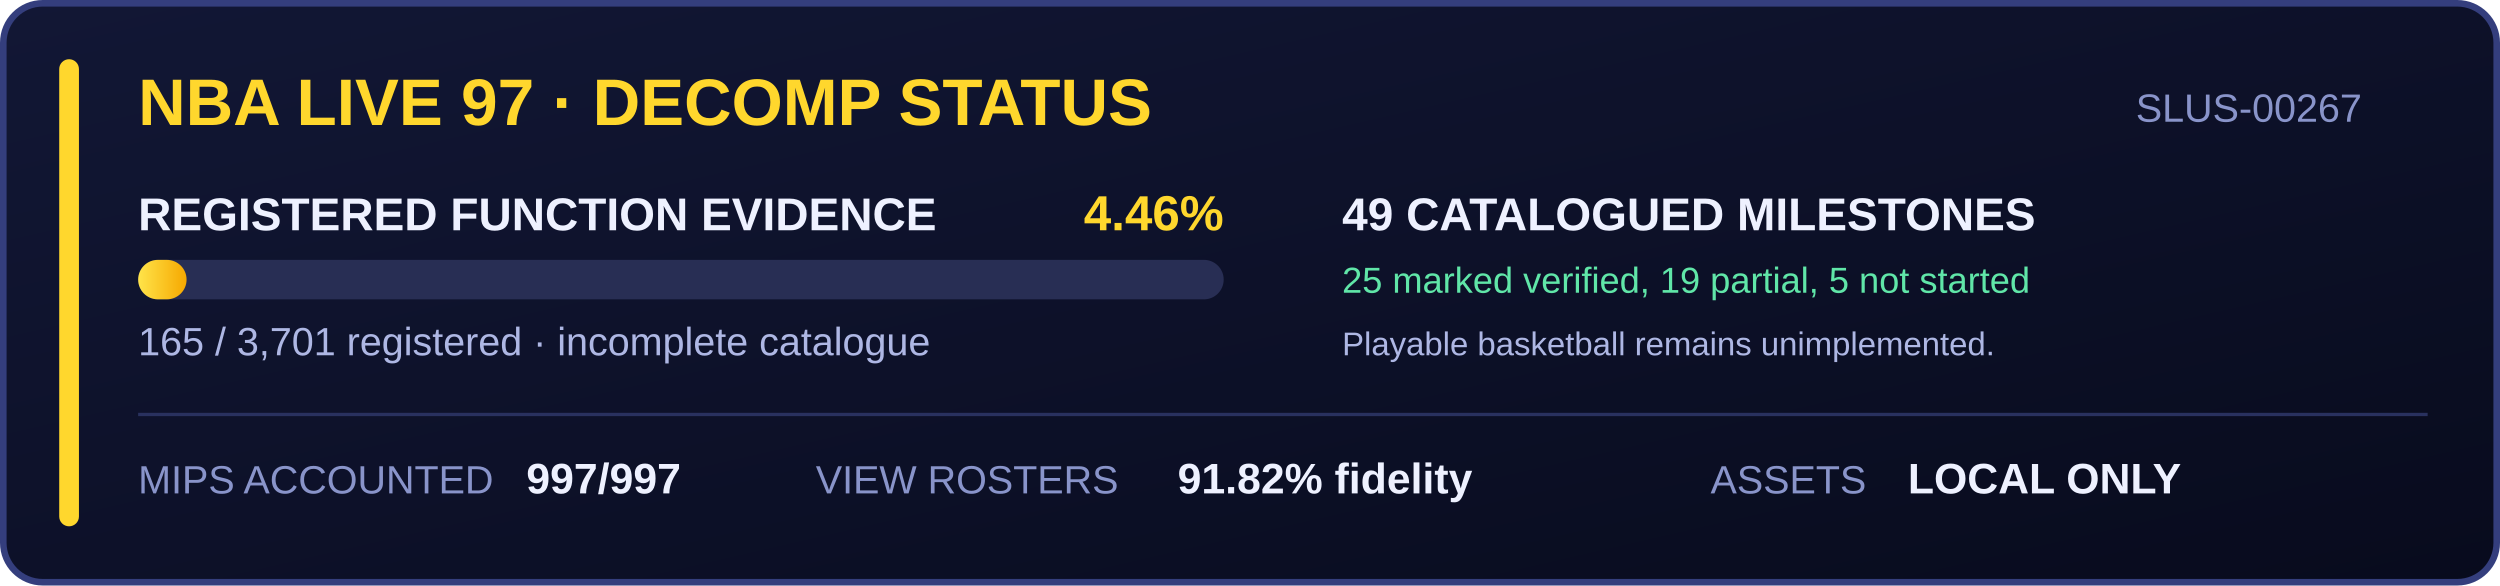
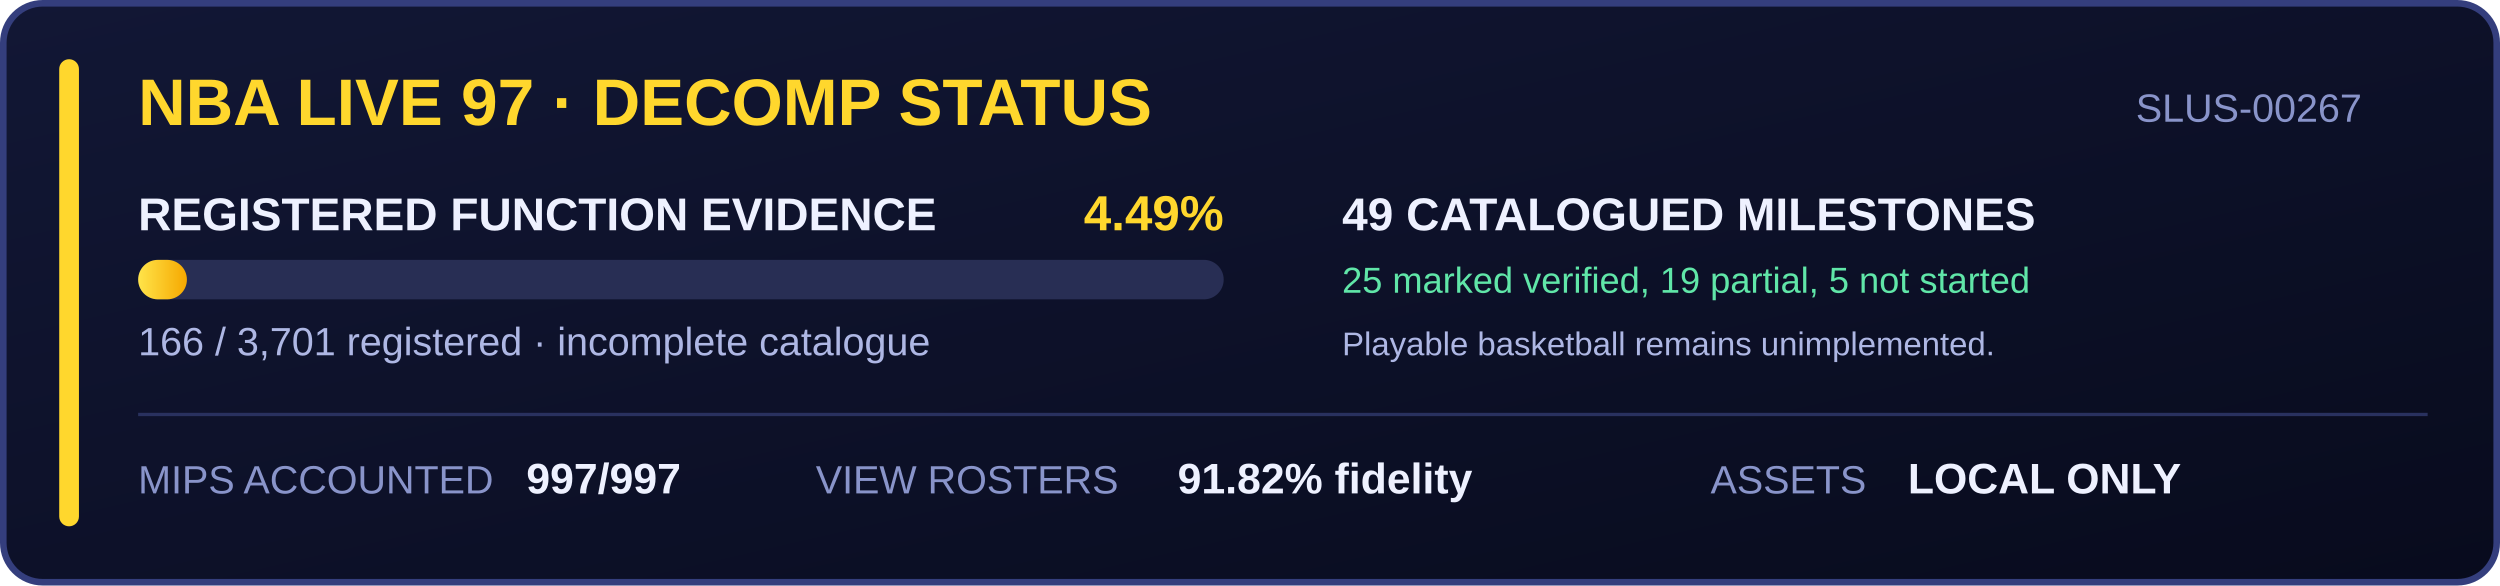
<svg xmlns="http://www.w3.org/2000/svg" width="760" height="178" viewBox="0 0 760 178" role="img" aria-labelledby="title desc">
  <defs>
    <linearGradient id="panel" x1="0" y1="0" x2="1" y2="1">
      <stop stop-color="#121735" />
      <stop offset="1" stop-color="#080b1d" />
    </linearGradient>
    <linearGradient id="gold" x1="0" y1="0" x2="1" y2="0">
      <stop stop-color="#ffe44a" />
      <stop offset="1" stop-color="#f6a800" />
    </linearGradient>
  </defs>
  <rect x="1" y="1" width="758" height="176" rx="12" fill="url(#panel)" stroke="#343e7d" stroke-width="2" />
  <rect x="18" y="18" width="6" height="142" rx="3" fill="#ffd72d" />
  <g font-family="Segoe UI, Arial, sans-serif">
    <text x="42" y="38" fill="#ffd72d" font-size="20" font-weight="700">NBA LIVE 97 · DECOMP STATUS</text>
    <text x="718" y="37" fill="#8994ca" font-size="12" text-anchor="end">SLUS-00267</text>
    <text x="42" y="70" fill="#eef1ff" font-size="14" font-weight="600">REGISTERED FUNCTION EVIDENCE</text>
-     <text x="372" y="70" fill="#ffd72d" font-size="15" font-weight="700" text-anchor="end">4.46%</text>
+     <text x="372" y="70" fill="#ffd72d" font-size="15" font-weight="700" text-anchor="end">4.49%</text>
    <rect x="42" y="79" width="330" height="12" rx="6" fill="#282e54" />
-     <rect x="42" y="79" width="14.72" height="12" rx="6" fill="url(#gold)" />
-     <text x="42" y="108" fill="#aeb7e4" font-size="12">165 / 3,701 registered · incomplete catalogue</text>
+     <rect x="42" y="79" width="14.82" height="12" rx="6" fill="url(#gold)" />
+     <text x="42" y="108" fill="#aeb7e4" font-size="12">166 / 3,701 registered · incomplete catalogue</text>
    <text x="408" y="70" fill="#eef1ff" font-size="14" font-weight="600">49 CATALOGUED MILESTONES</text>
    <text x="408" y="89" fill="#60e6a8" font-size="11">25 marked verified, 19 partial, 5 not started</text>
    <text x="408" y="108" fill="#aeb7e4" font-size="10">Playable basketball remains unimplemented.</text>
    <line x1="42" y1="126" x2="738" y2="126" stroke="#29315f" />
    <text x="42" y="150" fill="#8994ca" font-size="12">MIPS ACCOUNTED</text>
    <text x="160" y="150" fill="#eef1ff" font-size="13" font-weight="700">997/997</text>
    <text x="248" y="150" fill="#8994ca" font-size="12">VIEW ROSTERS</text>
    <text x="358" y="150" fill="#eef1ff" font-size="13" font-weight="700">91.82% fidelity</text>
    <text x="520" y="150" fill="#8994ca" font-size="12">ASSETS</text>
    <text x="580" y="150" fill="#eef1ff" font-size="13" font-weight="700">LOCAL ONLY</text>
  </g>
</svg>
